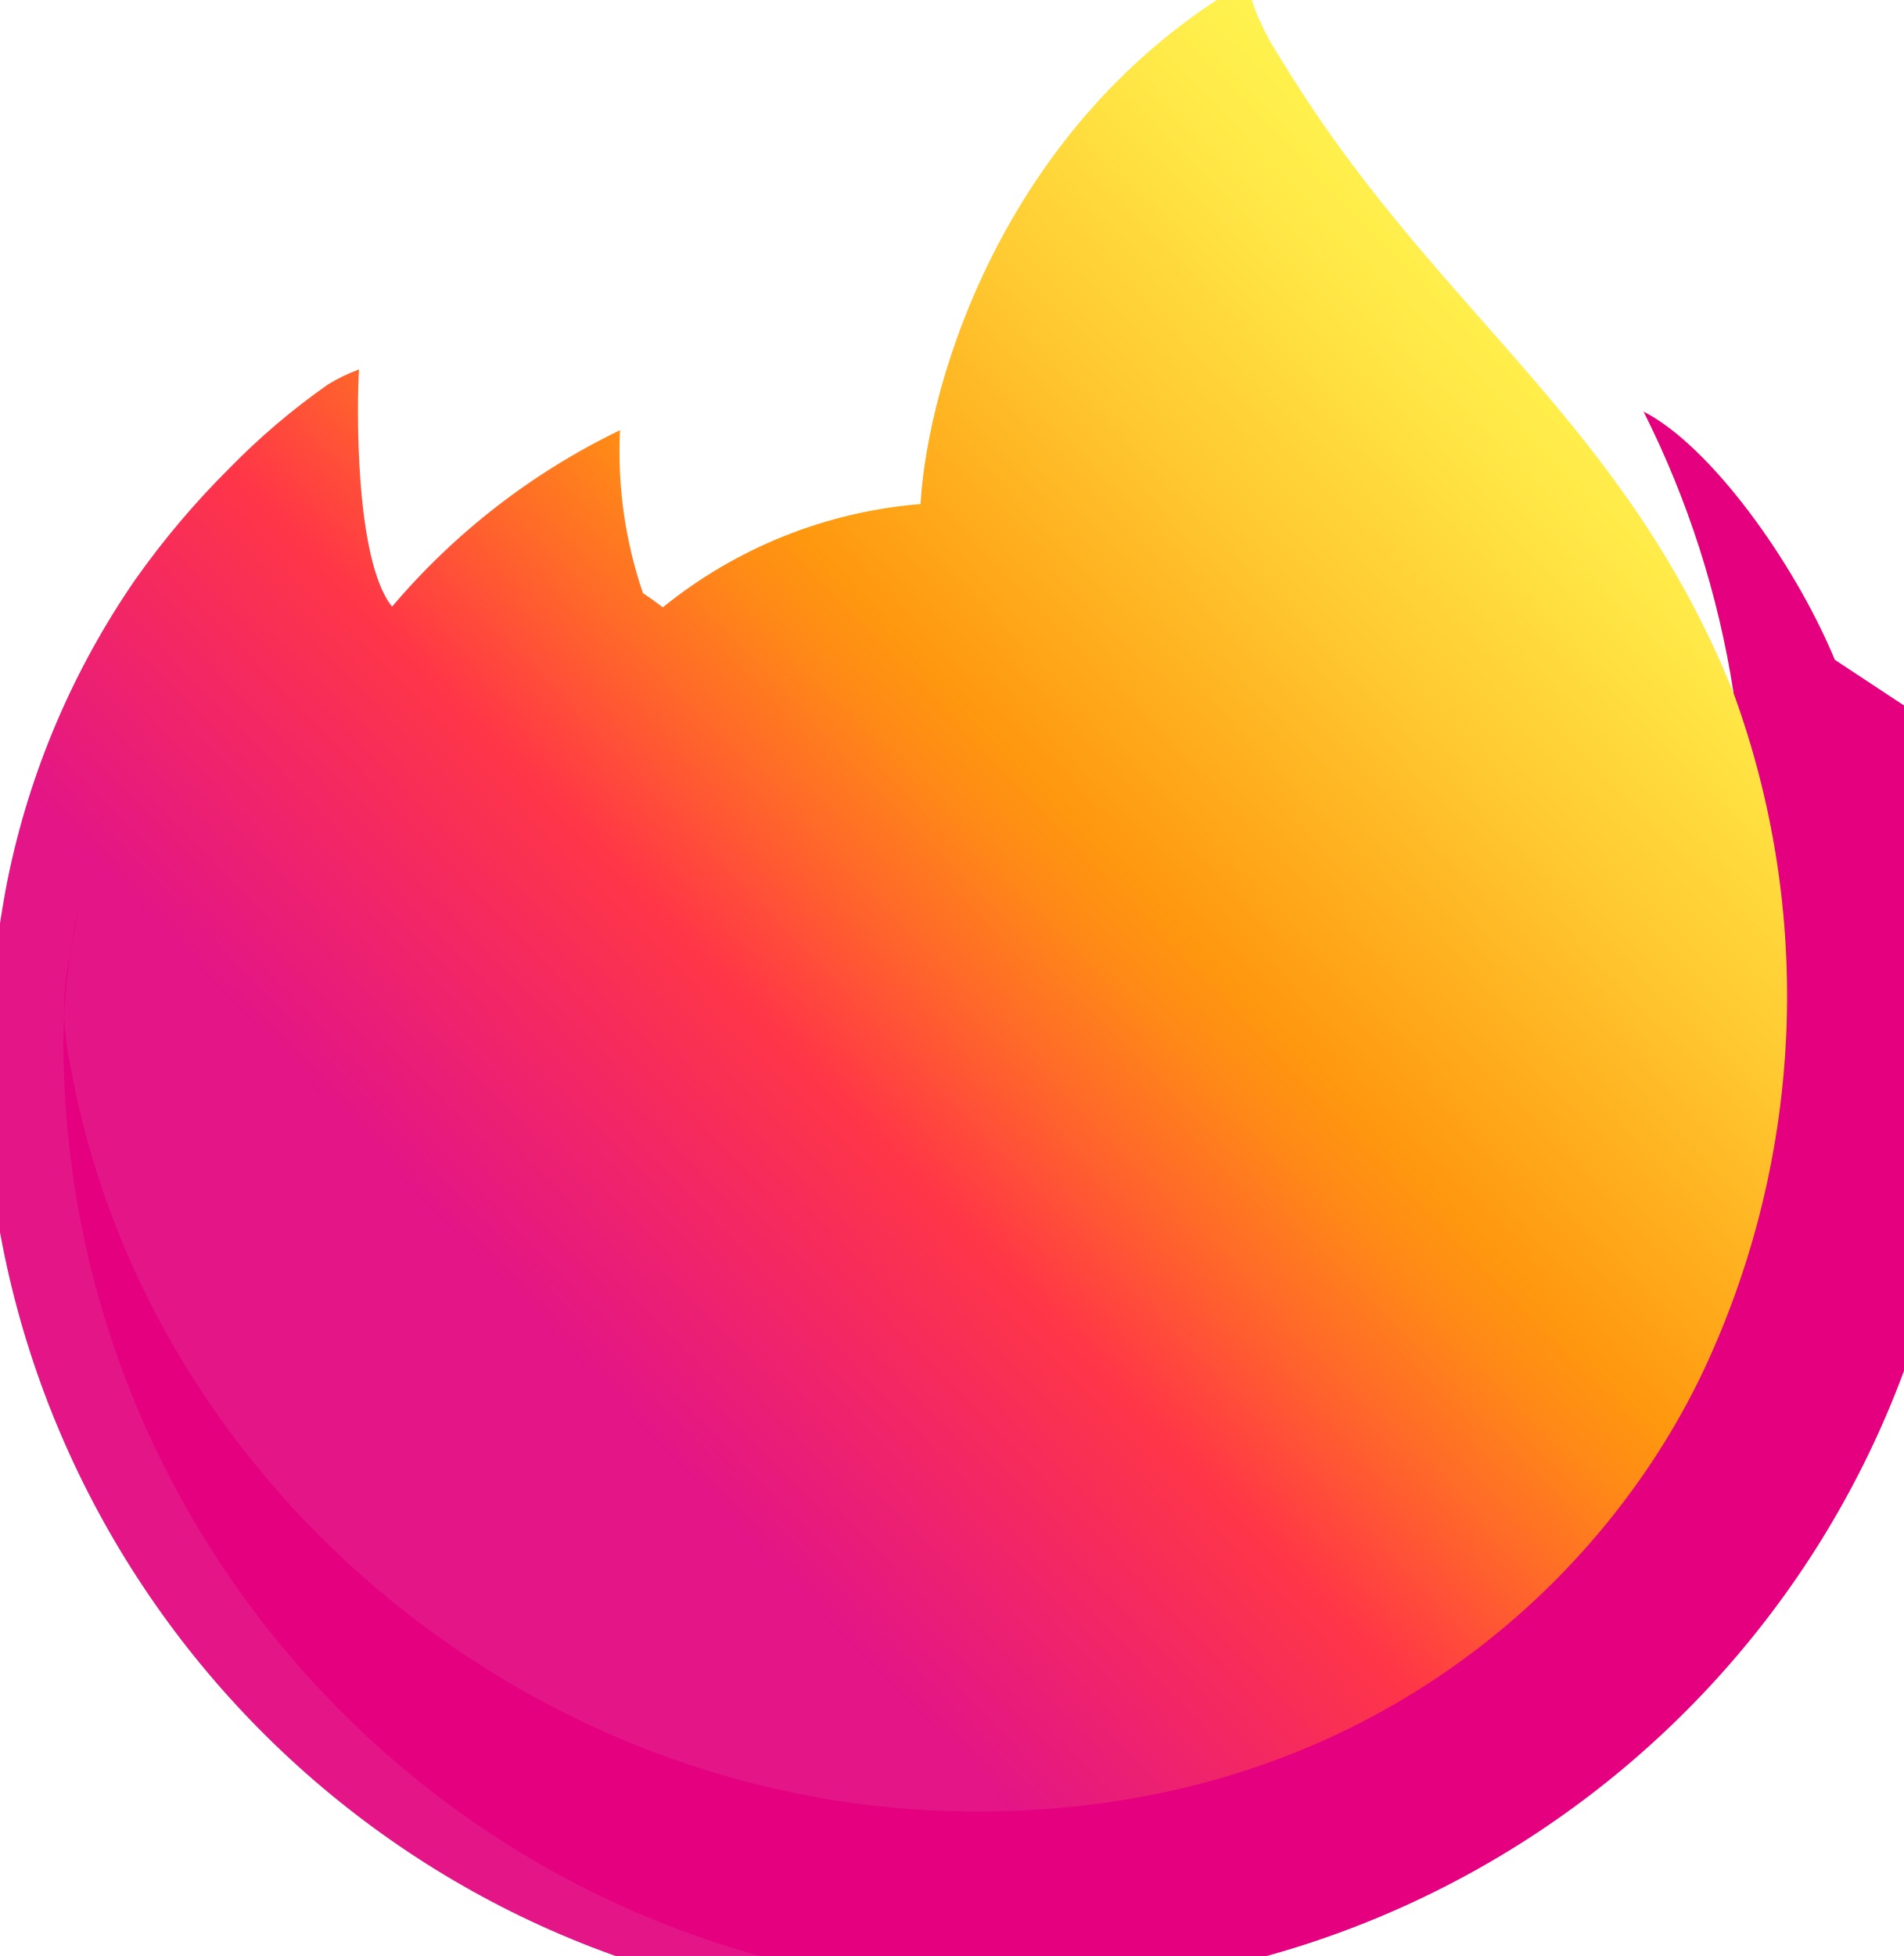
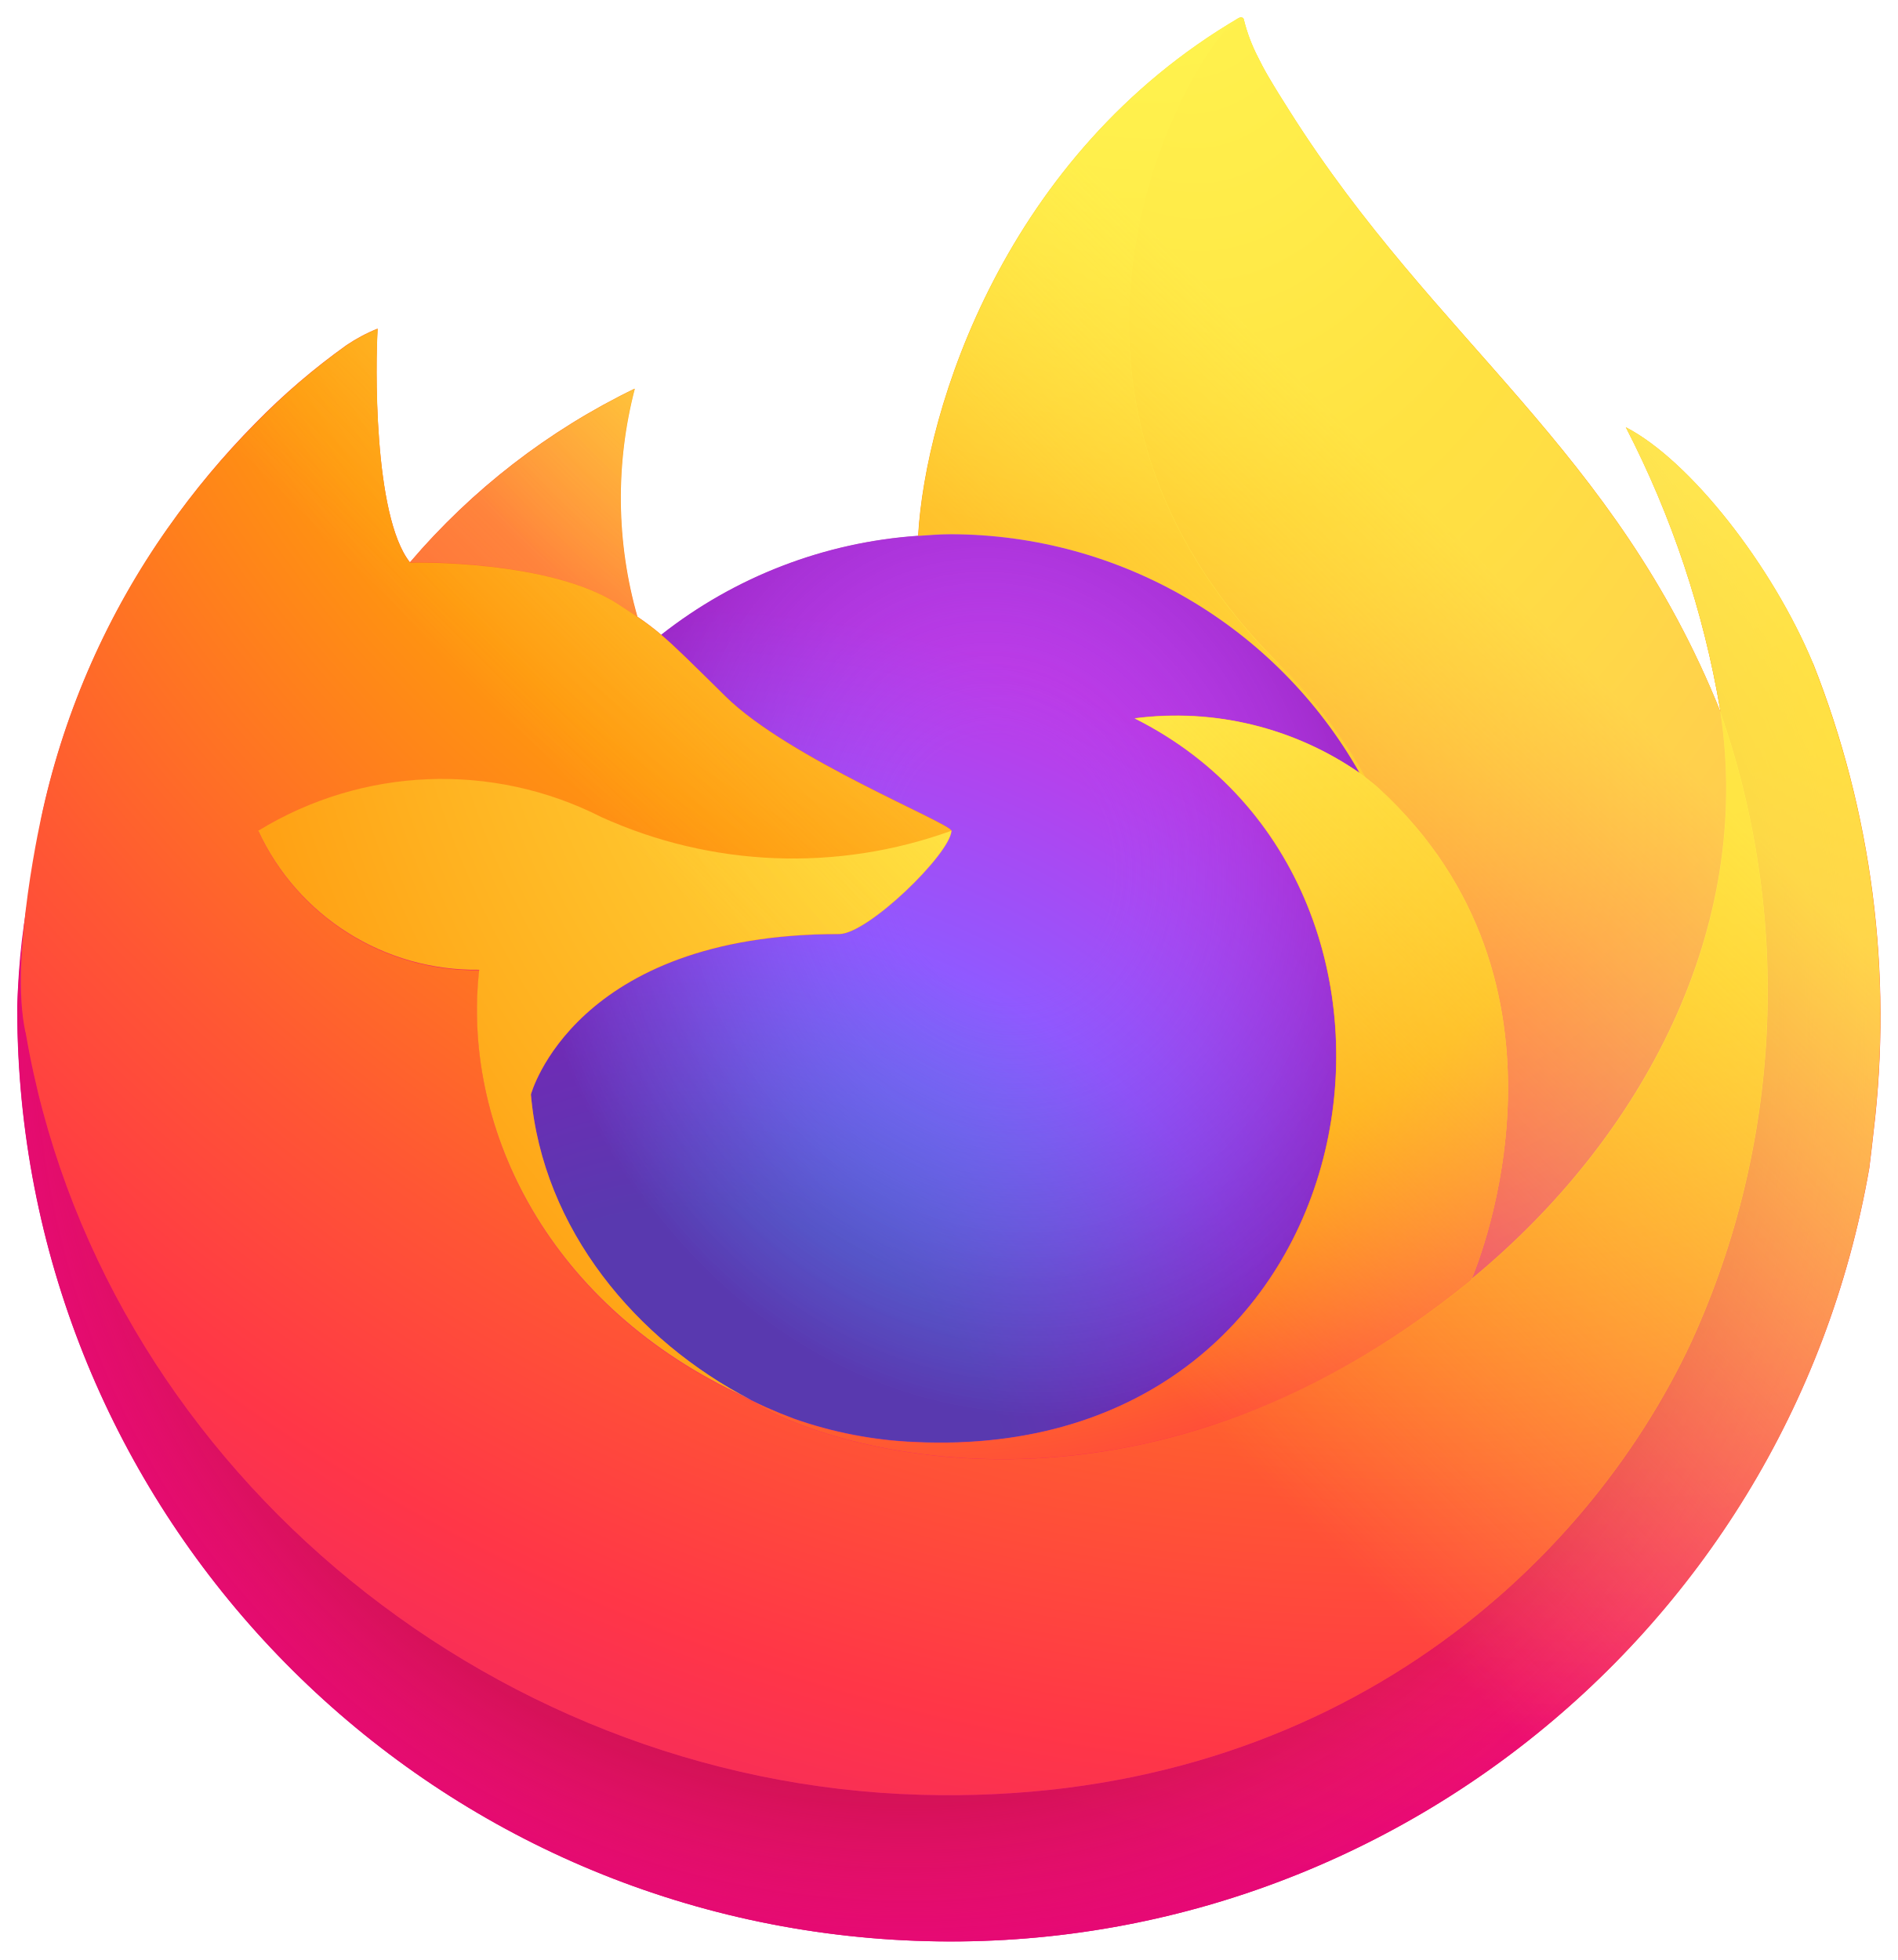
- <svg xmlns="http://www.w3.org/2000/svg" viewBox="0 0 77.424 79.531">
-   <defs>
-     <linearGradient id="firefox-grad-a" x1="70.786" x2="6.447" y1="12.393" y2="74.468" gradientTransform="translate(-1.3 -.004)" gradientUnits="userSpaceOnUse">
-       <stop offset=".048" stop-color="#fff44f" />
-       <stop offset=".111" stop-color="#ffe847" />
-       <stop offset=".225" stop-color="#ffc830" />
-       <stop offset=".368" stop-color="#ff980e" />
-       <stop offset=".401" stop-color="#ff8b16" />
-       <stop offset=".462" stop-color="#ff672a" />
-       <stop offset=".534" stop-color="#ff3647" />
-       <stop offset=".705" stop-color="#e31587" />
-     </linearGradient>
-     <radialGradient id="firefox-grad-b" cx="38.956" cy="40.063" r="36.424" gradientTransform="translate(-1.3 -.004)" gradientUnits="userSpaceOnUse">
-       <stop offset=".129" stop-color="#ffbd4f" />
-       <stop offset=".186" stop-color="#ffac31" />
-       <stop offset=".247" stop-color="#ff9d17" />
-       <stop offset=".283" stop-color="#ff980e" />
-       <stop offset=".403" stop-color="#ff563b" />
-       <stop offset=".467" stop-color="#ff3750" />
-       <stop offset=".71" stop-color="#f5156c" />
-       <stop offset=".782" stop-color="#eb0878" />
-       <stop offset=".86" stop-color="#e50080" />
-     </radialGradient>
-   </defs>
-   <path fill="url(#firefox-grad-a)" d="M74.617 26.827c-1.684-4.052-5.1-8.727-7.775-10.089a38.552 38.552 0 0 1 3.654 11.4l.007.053c-4.382-10.92-11.81-15.33-17.882-24.938-.31-.49-.62-.985-.926-1.493a10.118 10.118 0 0 1-.443-.878 6.048 6.048 0 0 1-.49-1.473.1.1 0 0 0-.088-.1.137.137 0 0 0-.075 0c-.006 0-.018.011-.026.014l-.009.006-.038.025c-9.545 5.6-12.786 15.96-13.09 21.14a19.104 19.104 0 0 0-10.48 4.2c-.265-.2-.538-.4-.809-.577a17.777 17.777 0 0 1-.932-6.625 28.206 28.206 0 0 0-9.264 7.168l-.017-.007c-1.526-1.932-1.42-8.3-1.333-9.631a6.906 6.906 0 0 0-1.27.615 28.32 28.32 0 0 0-3.992 3.392 34.193 34.193 0 0 0-3.817 4.509 33.033 33.033 0 0 0-5.207 12.2l-.026.126c-.057.262-.28 1.573-.316 1.862 0 .02-.006.04-.008.06v.006a36.887 36.887 0 0 0-.594 5.349v.198a38.633 38.633 0 0 0 76.658 6.618c.052-.379.1-.758.142-1.14a39.168 39.168 0 0 0-1.28-17.9z" />
-   <path fill="url(#firefox-grad-b)" d="M74.617 26.827c-1.684-4.052-5.1-8.727-7.775-10.089a38.552 38.552 0 0 1 3.654 11.4l.007.053a35.874 35.874 0 0 1-1.147 27.374c-4.259 9.152-14.575 18.54-30.726 18.074-17.44-.5-32.8-13.49-35.79-30.42-.545-2.7 0-4.073.331-6.27a28.796 28.796 0 0 0-.594 5.35v.197a38.633 38.633 0 0 0 76.658 6.618c.052-.379.1-.758.142-1.14a39.168 39.168 0 0 0-1.28-17.9c-.167-.432-.32-.855-.48-1.267z" />
+ <svg xmlns="http://www.w3.org/2000/svg" height="79.97" viewBox="0 0 77.42 79.97" width="77.42">
+   <linearGradient id="a" gradientUnits="userSpaceOnUse" x1="69.49" x2="5.147" y1="12.386" y2="74.466">
+     <stop offset=".048" stop-color="#fff44f" />
+     <stop offset=".111" stop-color="#ffe847" />
+     <stop offset=".225" stop-color="#ffc830" />
+     <stop offset=".368" stop-color="#ff980e" />
+     <stop offset=".401" stop-color="#ff8b16" />
+     <stop offset=".462" stop-color="#ff672a" />
+     <stop offset=".534" stop-color="#ff3647" />
+     <stop offset=".705" stop-color="#e31587" />
+   </linearGradient>
+   <radialGradient id="b" cx="67" cy="9" gradientUnits="userSpaceOnUse" r="80.8">
+     <stop offset=".129" stop-color="#ffbd4f" />
+     <stop offset=".186" stop-color="#ffac31" />
+     <stop offset=".247" stop-color="#ff9d17" />
+     <stop offset=".283" stop-color="#ff980e" />
+     <stop offset=".403" stop-color="#ff563b" />
+     <stop offset=".467" stop-color="#ff3750" />
+     <stop offset=".71" stop-color="#f5156c" />
+     <stop offset=".782" stop-color="#eb0878" />
+     <stop offset=".86" stop-color="#e50080" />
+   </radialGradient>
+   <radialGradient id="c" cx="37" cy="42" gradientUnits="userSpaceOnUse" r="80.8">
+     <stop offset=".3" stop-color="#960e18" />
+     <stop offset=".351" stop-color="#b11927" stop-opacity=".74" />
+     <stop offset=".435" stop-color="#db293d" stop-opacity=".343" />
+     <stop offset=".497" stop-color="#f5334b" stop-opacity=".094" />
+     <stop offset=".53" stop-color="#ff3750" stop-opacity="0" />
+   </radialGradient>
+   <radialGradient id="d" cx="47" cy="-9" gradientUnits="userSpaceOnUse" r="58.53">
+     <stop offset=".132" stop-color="#fff44f" />
+     <stop offset=".252" stop-color="#ffdc3e" />
+     <stop offset=".506" stop-color="#ff9d12" />
+     <stop offset=".526" stop-color="#ff980e" />
+   </radialGradient>
+   <radialGradient id="e" cx="28" cy="63" gradientUnits="userSpaceOnUse" r="38.47">
+     <stop offset=".353" stop-color="#3a8ee6" />
+     <stop offset=".472" stop-color="#5c79f0" />
+     <stop offset=".669" stop-color="#9059ff" />
+     <stop offset="1" stop-color="#c139e6" />
+   </radialGradient>
+   <radialGradient id="f" cx="-7936" cy="-8492" gradientTransform="matrix(.972 -.235 .275 1.138 10090 7834)" gradientUnits="userSpaceOnUse" r="20.4">
+     <stop offset=".206" stop-color="#9059ff" stop-opacity="0" />
+     <stop offset=".278" stop-color="#8c4ff3" stop-opacity=".064" />
+     <stop offset=".747" stop-color="#7716a8" stop-opacity=".45" />
+     <stop offset=".975" stop-color="#6e008b" stop-opacity=".6" />
+   </radialGradient>
+   <radialGradient id="g" cx="36" cy="6" gradientUnits="userSpaceOnUse" r="27.68">
+     <stop offset="0" stop-color="#ffe226" />
+     <stop offset=".121" stop-color="#ffdb27" />
+     <stop offset=".295" stop-color="#ffc82a" />
+     <stop offset=".502" stop-color="#ffa930" />
+     <stop offset=".732" stop-color="#ff7e37" />
+     <stop offset=".792" stop-color="#ff7139" />
+   </radialGradient>
+   <radialGradient id="h" cx="58" cy="-12" gradientUnits="userSpaceOnUse" r="118.1">
+     <stop offset=".113" stop-color="#fff44f" />
+     <stop offset=".456" stop-color="#ff980e" />
+     <stop offset=".622" stop-color="#ff5634" />
+     <stop offset=".716" stop-color="#ff3647" />
+     <stop offset=".904" stop-color="#e31587" />
+   </radialGradient>
+   <radialGradient id="i" cx="-7927" cy="-8523" gradientTransform="matrix(.105 .995 -.653 .069 -4685 8470)" gradientUnits="userSpaceOnUse" r="86.5">
+     <stop offset="0" stop-color="#fff44f" />
+     <stop offset=".06" stop-color="#ffe847" />
+     <stop offset=".168" stop-color="#ffc830" />
+     <stop offset=".304" stop-color="#ff980e" />
+     <stop offset=".356" stop-color="#ff8b16" />
+     <stop offset=".455" stop-color="#ff672a" />
+     <stop offset=".57" stop-color="#ff3647" />
+     <stop offset=".737" stop-color="#e31587" />
+   </radialGradient>
+   <radialGradient id="j" cx="36" cy="16" gradientUnits="userSpaceOnUse" r="73.72">
+     <stop offset=".137" stop-color="#fff44f" />
+     <stop offset=".48" stop-color="#ff980e" />
+     <stop offset=".592" stop-color="#ff5634" />
+     <stop offset=".655" stop-color="#ff3647" />
+     <stop offset=".904" stop-color="#e31587" />
+   </radialGradient>
+   <radialGradient id="k" cx="55" cy="20" gradientUnits="userSpaceOnUse" r="80.69">
+     <stop offset=".094" stop-color="#fff44f" />
+     <stop offset=".231" stop-color="#ffe141" />
+     <stop offset=".509" stop-color="#ffaf1e" />
+     <stop offset=".626" stop-color="#ff980e" />
+   </radialGradient>
+   <linearGradient id="l" gradientUnits="userSpaceOnUse" x1="68.71" x2="13.97" y1="12.056" y2="66.806">
+     <stop offset=".167" stop-color="#fff44f" stop-opacity=".8" />
+     <stop offset=".266" stop-color="#fff44f" stop-opacity=".634" />
+     <stop offset=".489" stop-color="#fff44f" stop-opacity=".217" />
+     <stop offset=".6" stop-color="#fff44f" stop-opacity="0" />
+   </linearGradient>
+   <g transform="matrix(.9819843 0 0 .9819843 .697485 .719924)">
+     <path d="m74.62 26.83c-1.684-4.052-5.1-8.427-7.775-9.81a40.27 40.27 0 0 1 3.925 11.76l.007.065c-4.382-10.92-11.81-15.33-17.88-24.92-.307-.485-.614-.971-.913-1.484-.171-.293-.308-.557-.427-.8a7.053 7.053 0 0 1 -.578-1.535.1.1 0 0 0 -.088-.1.138.138 0 0 0 -.073 0c-.005 0-.013.009-.019.011s-.019.011-.028.015l.015-.026c-9.735 5.7-13.04 16.25-13.34 21.53a19.39 19.39 0 0 0 -10.67 4.111 11.59 11.59 0 0 0 -1-.758 17.97 17.97 0 0 1 -.109-9.473 28.7 28.7 0 0 0 -9.329 7.21h-.018c-1.536-1.947-1.428-8.367-1.34-9.708a6.928 6.928 0 0 0 -1.294.687 28.22 28.22 0 0 0 -3.788 3.245 33.84 33.84 0 0 0 -3.623 4.347v.006-.007a32.73 32.73 0 0 0 -5.2 11.74l-.052.256c-.073.341-.336 2.049-.381 2.42 0 .029-.006.056-.009.085a36.94 36.94 0 0 0 -.629 5.343v.2a38.76 38.76 0 0 0 76.95 6.554c.065-.5.118-.995.176-1.5a39.86 39.86 0 0 0 -2.514-19.47zm-44.67 30.34c.181.087.351.181.537.264l.027.017q-.282-.135-.564-.281zm40.828-28.314v-.037l.007.041z" fill="url(#a)" />
+     <path d="m74.62 26.83c-1.684-4.052-5.1-8.427-7.775-9.81a40.27 40.27 0 0 1 3.925 11.76v.037l.007.041a35.1 35.1 0 0 1 -1.206 26.16c-4.442 9.531-15.19 19.3-32.02 18.82-18.18-.515-34.2-14.01-37.19-31.68-.545-2.787 0-4.2.274-6.465a28.88 28.88 0 0 0 -.623 5.348v.2a38.76 38.76 0 0 0 76.95 6.554c.065-.5.118-.995.176-1.5a39.86 39.86 0 0 0 -2.514-19.47z" fill="url(#b)" />
+     <path d="m74.62 26.83c-1.684-4.052-5.1-8.427-7.775-9.81a40.27 40.27 0 0 1 3.925 11.76v.037l.007.041a35.1 35.1 0 0 1 -1.206 26.16c-4.442 9.531-15.19 19.3-32.02 18.82-18.18-.515-34.2-14.01-37.19-31.68-.545-2.787 0-4.2.274-6.465a28.88 28.88 0 0 0 -.623 5.348v.2a38.76 38.76 0 0 0 76.95 6.554c.065-.5.118-.995.176-1.5a39.86 39.86 0 0 0 -2.514-19.47z" fill="url(#c)" />
+     <path d="m55.78 31.38c.084.059.162.118.241.177a21.1 21.1 0 0 0 -3.6-4.695c-12.05-12.05-3.157-26.12-1.658-26.84l.015-.022c-9.735 5.7-13.04 16.25-13.34 21.53.452-.031.9-.069 1.362-.069a19.56 19.56 0 0 1 16.98 9.917z" fill="url(#d)" />
+     <path d="m38.82 33.79c-.064.964-3.47 4.289-4.661 4.289-11.02 0-12.81 6.667-12.81 6.667.488 5.614 4.4 10.24 9.129 12.68.216.112.435.213.654.312q.569.252 1.138.466a17.24 17.24 0 0 0 5.043.973c19.32.906 23.06-23.1 9.119-30.07a13.38 13.38 0 0 1 9.345 2.269 19.56 19.56 0 0 0 -16.98-9.917c-.46 0-.91.038-1.362.069a19.39 19.39 0 0 0 -10.67 4.111c.591.5 1.258 1.168 2.663 2.553 2.63 2.591 9.375 5.275 9.39 5.59z" fill="url(#e)" />
+     <path d="m38.82 33.79c-.064.964-3.47 4.289-4.661 4.289-11.02 0-12.81 6.667-12.81 6.667.488 5.614 4.4 10.24 9.129 12.68.216.112.435.213.654.312q.569.252 1.138.466a17.24 17.24 0 0 0 5.043.973c19.32.906 23.06-23.1 9.119-30.07a13.38 13.38 0 0 1 9.345 2.269 19.56 19.56 0 0 0 -16.98-9.917c-.46 0-.91.038-1.362.069a19.39 19.39 0 0 0 -10.67 4.111c.591.5 1.258 1.168 2.663 2.553 2.63 2.591 9.375 5.275 9.39 5.59z" fill="url(#f)" />
+     <path d="m24.96 24.36c.314.2.573.374.8.531a17.97 17.97 0 0 1 -.109-9.473 28.7 28.7 0 0 0 -9.329 7.21c.189-.005 5.811-.106 8.638 1.732z" fill="url(#g)" />
+     <path d="m.354 42.16c2.991 17.67 19.01 31.17 37.19 31.68 16.83.476 27.58-9.294 32.02-18.82a35.1 35.1 0 0 0 1.206-26.16v-.037c0-.029-.006-.046 0-.037l.007.065c1.375 8.977-3.191 17.67-10.33 23.56l-.022.05c-13.91 11.33-27.22 6.834-29.91 5q-.282-.135-.564-.281c-8.109-3.876-11.46-11.26-10.74-17.6a9.953 9.953 0 0 1 -9.181-5.775 14.62 14.62 0 0 1 14.25-.572 19.3 19.3 0 0 0 14.55.572c-.015-.315-6.76-3-9.39-5.59-1.405-1.385-2.072-2.052-2.663-2.553a11.59 11.59 0 0 0 -1-.758c-.23-.157-.489-.327-.8-.531-2.827-1.838-8.449-1.737-8.635-1.732h-.018c-1.536-1.947-1.428-8.367-1.34-9.708a6.928 6.928 0 0 0 -1.294.687 28.22 28.22 0 0 0 -3.788 3.245 33.84 33.84 0 0 0 -3.638 4.337v.006-.007a32.73 32.73 0 0 0 -5.2 11.74c-.019.079-1.396 6.099-.717 9.221z" fill="url(#h)" />
+     <path d="m52.42 26.86a21.1 21.1 0 0 1 3.6 4.7c.213.161.412.321.581.476 8.787 8.1 4.183 19.55 3.84 20.36 7.138-5.881 11.7-14.58 10.33-23.56-4.384-10.93-11.82-15.34-17.88-24.93-.307-.485-.614-.971-.913-1.484-.171-.293-.308-.557-.427-.8a7.053 7.053 0 0 1 -.578-1.535.1.1 0 0 0 -.088-.1.138.138 0 0 0 -.073 0c-.005 0-.013.009-.019.011s-.019.011-.028.015c-1.499.711-10.39 14.79 1.66 26.83z" fill="url(#i)" />
+     <path d="m56.6 32.04c-.169-.155-.368-.315-.581-.476-.079-.059-.157-.118-.241-.177a13.38 13.38 0 0 0 -9.345-2.269c13.94 6.97 10.2 30.97-9.119 30.07a17.24 17.24 0 0 1 -5.043-.973q-.569-.213-1.138-.466c-.219-.1-.438-.2-.654-.312l.027.017c2.694 1.839 16 6.332 29.91-5l.022-.05c.347-.81 4.951-12.26-3.84-20.36z" fill="url(#j)" />
+     <path d="m21.35 44.74s1.789-6.667 12.81-6.667c1.191 0 4.6-3.325 4.661-4.289a19.3 19.3 0 0 1 -14.55-.572 14.62 14.62 0 0 0 -14.25.572 9.953 9.953 0 0 0 9.181 5.775c-.718 6.337 2.632 13.72 10.74 17.6.181.087.351.181.537.264-4.733-2.445-8.641-7.069-9.129-12.68z" fill="url(#k)" />
+     <path d="m74.62 26.83c-1.684-4.052-5.1-8.427-7.775-9.81a40.27 40.27 0 0 1 3.925 11.76l.007.065c-4.382-10.92-11.81-15.33-17.88-24.92-.307-.485-.614-.971-.913-1.484-.171-.293-.308-.557-.427-.8a7.053 7.053 0 0 1 -.578-1.535.1.1 0 0 0 -.088-.1.138.138 0 0 0 -.073 0c-.005 0-.013.009-.019.011s-.019.011-.028.015l.015-.026c-9.735 5.7-13.04 16.25-13.34 21.53.452-.031.9-.069 1.362-.069a19.56 19.56 0 0 1 16.98 9.917 13.38 13.38 0 0 0 -9.345-2.269c13.94 6.97 10.2 30.97-9.119 30.07a17.24 17.24 0 0 1 -5.043-.973q-.569-.213-1.138-.466c-.219-.1-.438-.2-.654-.312l.027.017q-.282-.135-.564-.281c.181.087.351.181.537.264-4.733-2.446-8.641-7.07-9.129-12.68 0 0 1.789-6.667 12.81-6.667 1.191 0 4.6-3.325 4.661-4.289-.015-.315-6.76-3-9.39-5.59-1.405-1.385-2.072-2.052-2.663-2.553a11.59 11.59 0 0 0 -1-.758 17.97 17.97 0 0 1 -.109-9.473 28.7 28.7 0 0 0 -9.329 7.21h-.018c-1.536-1.947-1.428-8.367-1.34-9.708a6.928 6.928 0 0 0 -1.294.687 28.22 28.22 0 0 0 -3.788 3.245 33.84 33.84 0 0 0 -3.623 4.347v.006-.007a32.73 32.73 0 0 0 -5.2 11.74l-.052.256c-.073.341-.4 2.073-.447 2.445a45.09 45.09 0 0 0 -.572 5.403v.2a38.76 38.76 0 0 0 76.95 6.554c.065-.5.118-.995.176-1.5a39.86 39.86 0 0 0 -2.514-19.47zm-3.845 1.991.007.041z" fill="url(#l)" />
+   </g>
</svg>
